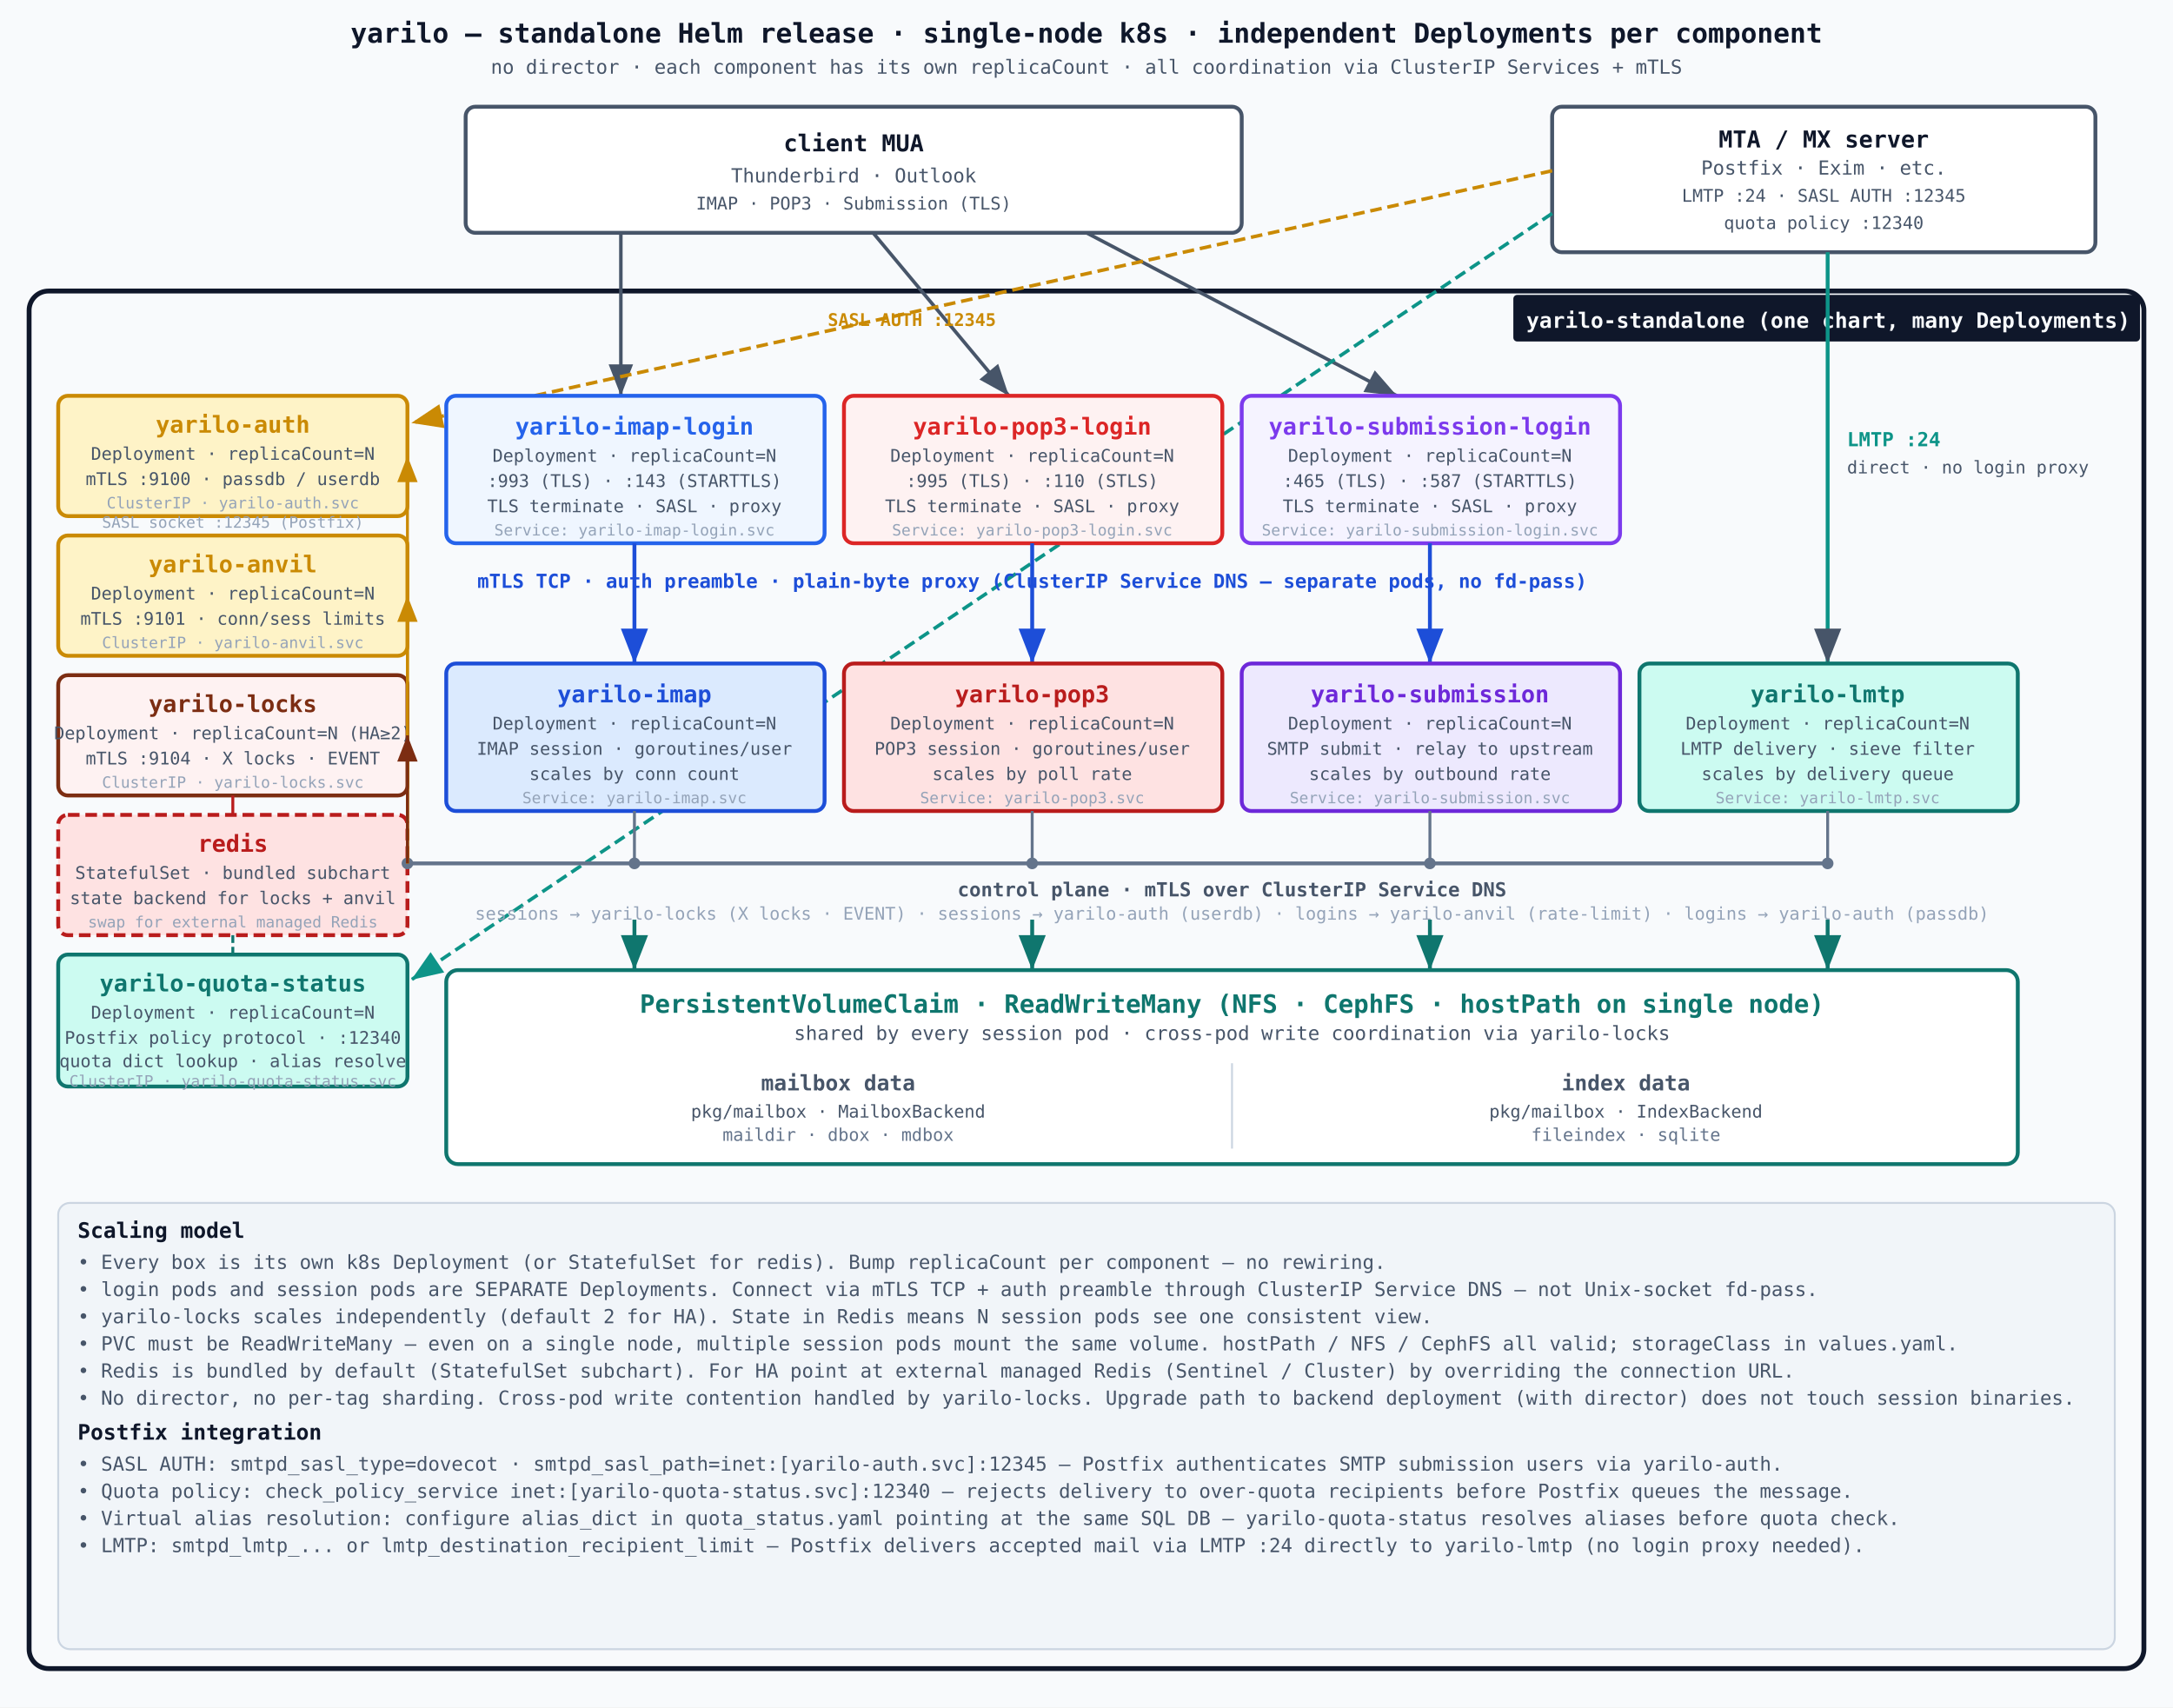
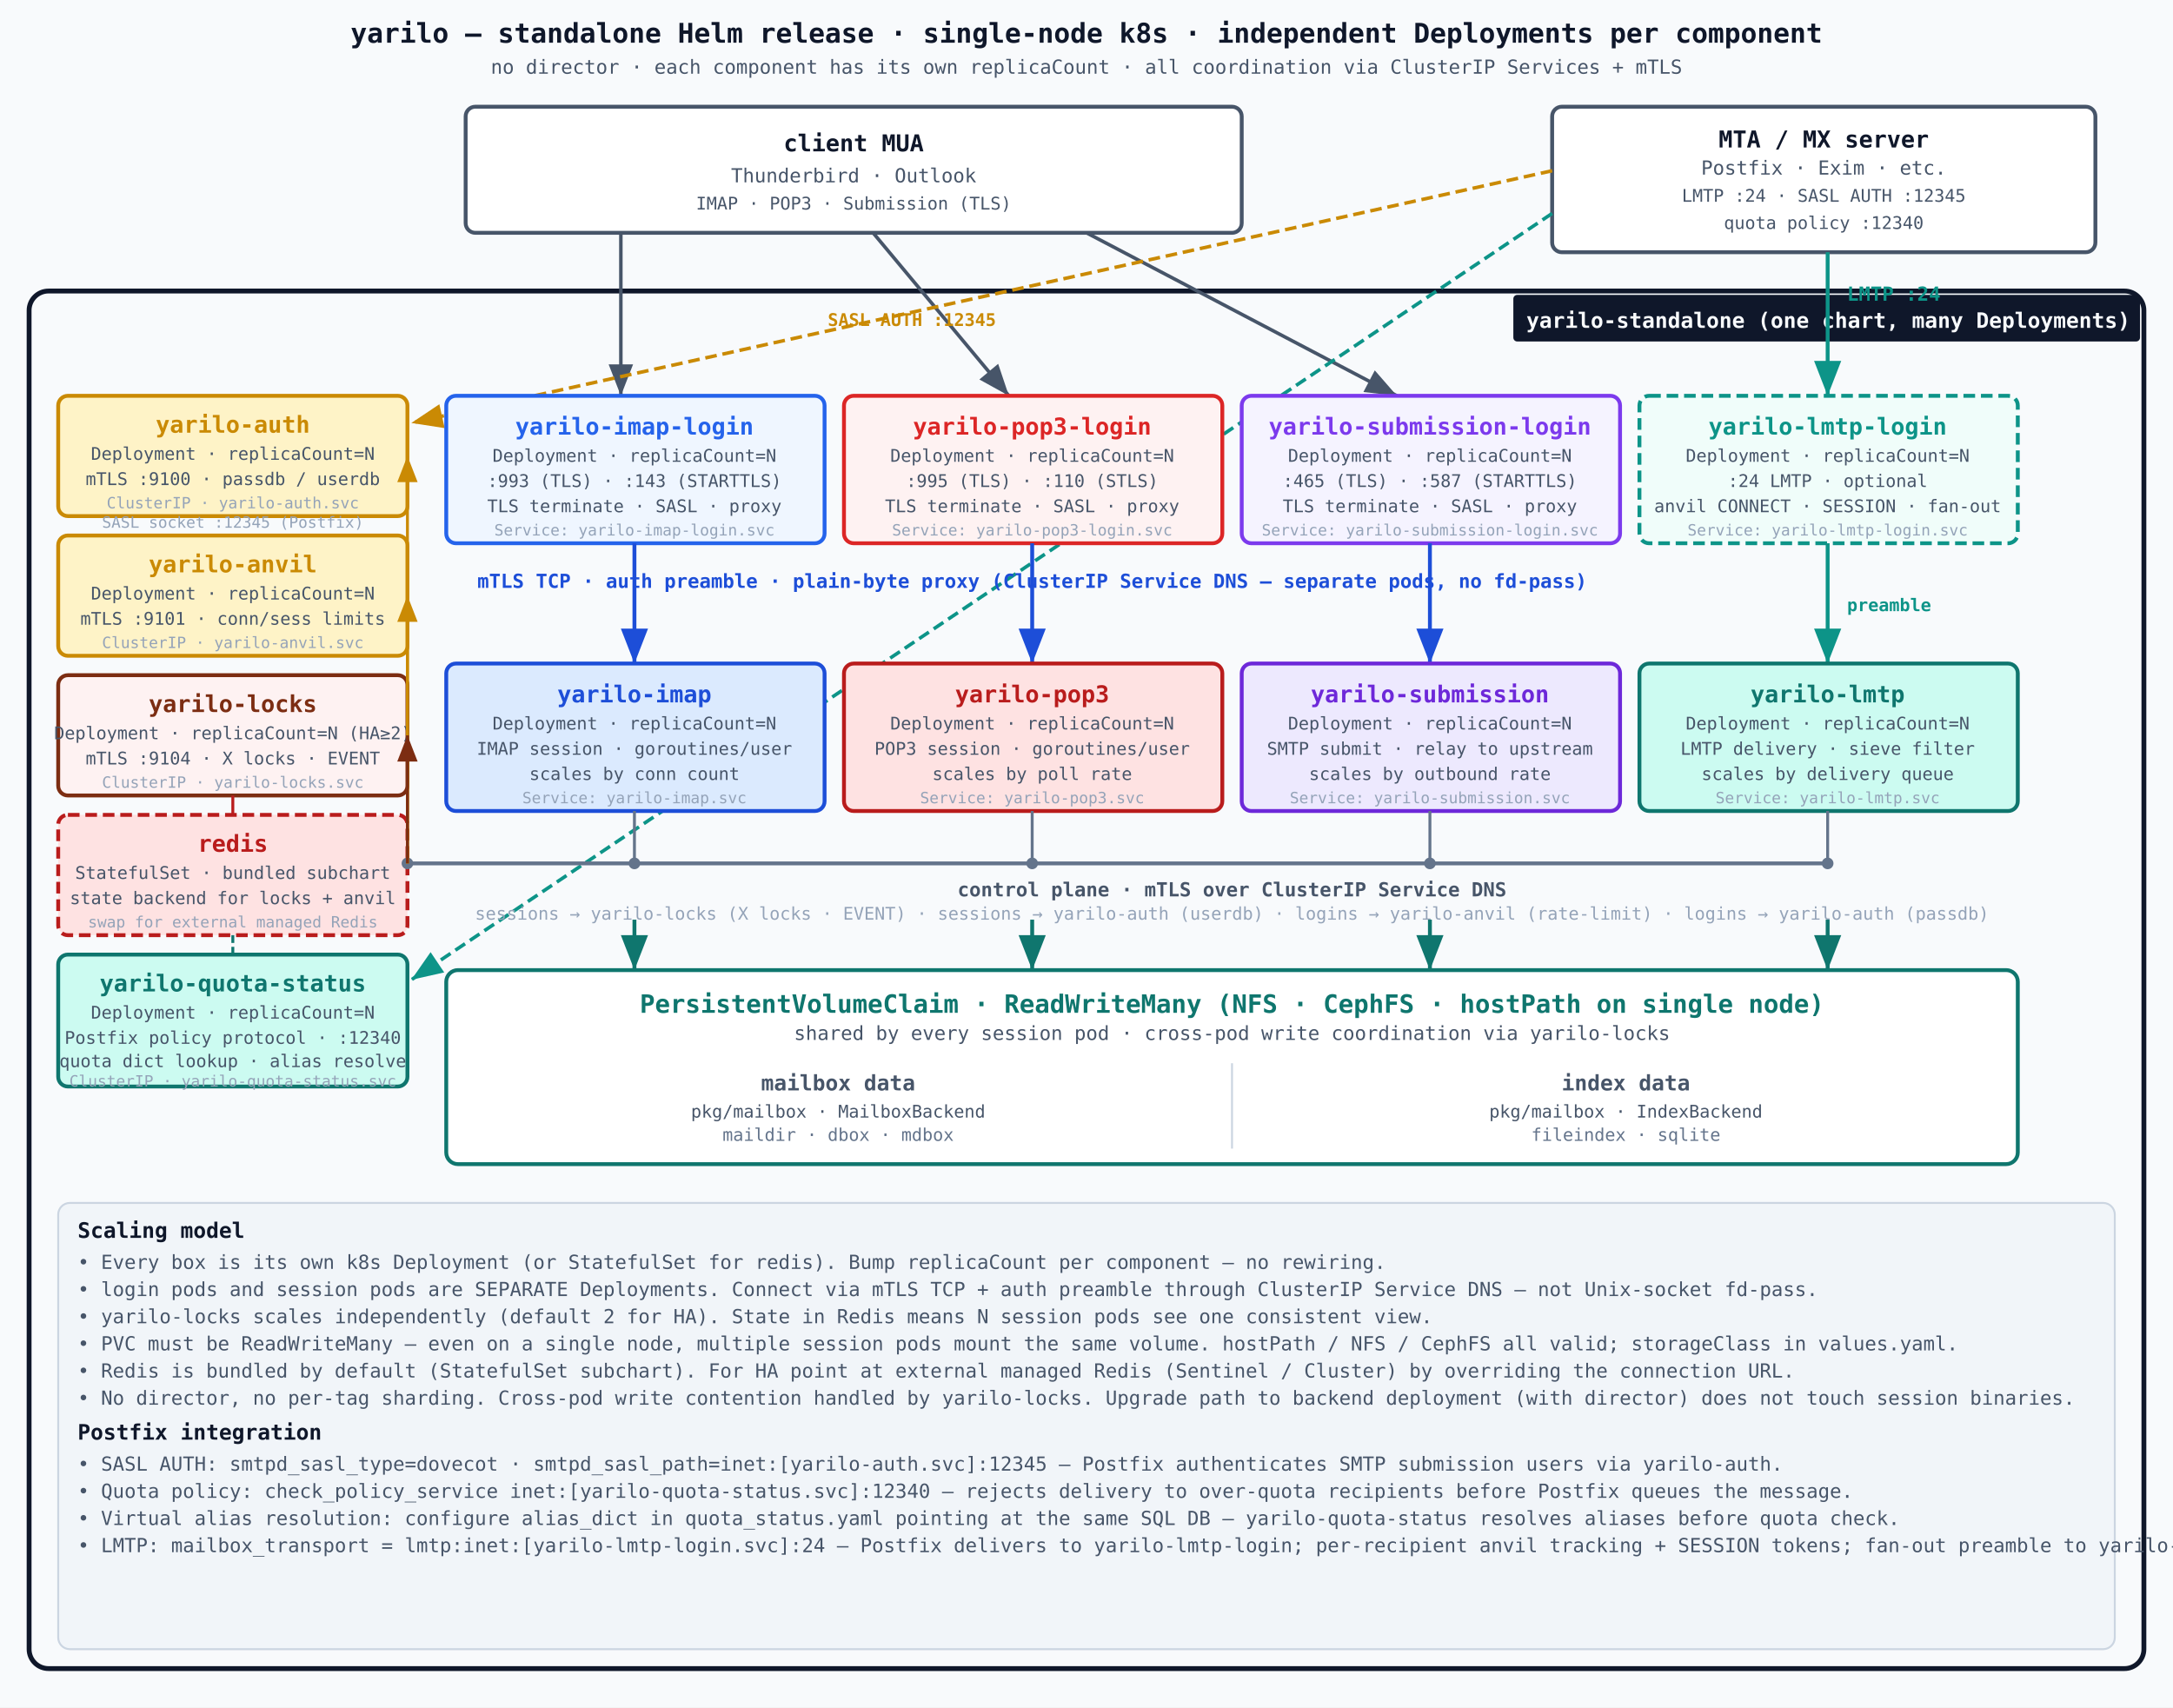
<svg xmlns="http://www.w3.org/2000/svg" width="1120" height="880" font-family="monospace">
  <defs>
    <marker id="aa" markerWidth="9" markerHeight="7" refX="9" refY="3.5" orient="auto">
      <polygon points="0 0,9 3.5,0 7" fill="#ca8a04" />
    </marker>
    <marker id="ax" markerWidth="9" markerHeight="7" refX="9" refY="3.5" orient="auto">
      <polygon points="0 0,9 3.5,0 7" fill="#475569" />
    </marker>
    <marker id="ap" markerWidth="9" markerHeight="7" refX="9" refY="3.5" orient="auto">
      <polygon points="0 0,9 3.5,0 7" fill="#0f766e" />
    </marker>
    <marker id="al" markerWidth="9" markerHeight="7" refX="9" refY="3.5" orient="auto">
      <polygon points="0 0,9 3.5,0 7" fill="#7c2d12" />
    </marker>
    <marker id="ad" markerWidth="9" markerHeight="7" refX="9" refY="3.5" orient="auto">
      <polygon points="0 0,9 3.5,0 7" fill="#1d4ed8" />
    </marker>
    <marker id="ar" markerWidth="9" markerHeight="7" refX="9" refY="3.5" orient="auto">
      <polygon points="0 0,9 3.5,0 7" fill="#b91c1c" />
    </marker>
    <marker id="aq" markerWidth="9" markerHeight="7" refX="9" refY="3.5" orient="auto">
      <polygon points="0 0,9 3.5,0 7" fill="#0d9488" />
    </marker>
  </defs>
  <rect width="1120" height="880" fill="#f8fafc" />
  <text x="560" y="22" text-anchor="middle" fill="#0f172a" font-size="14" font-weight="bold">yarilo — standalone Helm release · single-node k8s · independent Deployments per component</text>
  <text x="560" y="38" text-anchor="middle" fill="#475569" font-size="10">no director · each component has its own replicaCount · all coordination via ClusterIP Services + mTLS</text>
  <rect x="240" y="55" width="400" height="65" rx="5" fill="#ffffff" stroke="#475569" stroke-width="2" />
  <text x="440" y="78" text-anchor="middle" fill="#0f172a" font-size="12" font-weight="bold">client MUA</text>
  <text x="440" y="94" text-anchor="middle" fill="#475569" font-size="10">Thunderbird · Outlook</text>
  <text x="440" y="108" text-anchor="middle" fill="#475569" font-size="9">IMAP · POP3 · Submission (TLS)</text>
  <rect x="800" y="55" width="280" height="75" rx="5" fill="#ffffff" stroke="#475569" stroke-width="2" />
  <text x="940" y="76" text-anchor="middle" fill="#0f172a" font-size="12" font-weight="bold">MTA / MX server</text>
  <text x="940" y="90" text-anchor="middle" fill="#475569" font-size="10">Postfix · Exim · etc.</text>
  <text x="940" y="104" text-anchor="middle" fill="#475569" font-size="9">LMTP :24 · SASL AUTH :12345</text>
  <text x="940" y="118" text-anchor="middle" fill="#475569" font-size="9">quota policy :12340</text>
  <rect x="15" y="150" width="1090" height="710" rx="10" fill="none" stroke="#0f172a" stroke-width="2.5" />
  <rect x="780" y="152" width="323" height="24" rx="2" fill="#0f172a" />
  <text x="1098" y="169" text-anchor="end" fill="#f8fafc" font-size="11" font-weight="bold">Helm release: yarilo-standalone (one chart, many Deployments)</text>
  <line x1="320" y1="120" x2="320" y2="204" stroke="#475569" stroke-width="1.8" marker-end="url(#ax)" />
  <line x1="450" y1="120" x2="520" y2="204" stroke="#475569" stroke-width="1.8" marker-end="url(#ax)" />
  <line x1="560" y1="120" x2="720" y2="204" stroke="#475569" stroke-width="1.8" marker-end="url(#ax)" />
-   <line x1="942" y1="130" x2="942" y2="342" stroke="#0d9488" stroke-width="2" marker-end="url(#ax)" />
-   <text x="952" y="230" fill="#0d9488" font-size="10" font-weight="bold">LMTP :24</text>
-   <text x="952" y="244" fill="#475569" font-size="9">direct · no login proxy</text>
+   <line x1="942" y1="130" x2="942" y2="204" stroke="#0d9488" stroke-width="2" marker-end="url(#aq)" />
+   <text x="952" y="155" fill="#0d9488" font-size="10" font-weight="bold">LMTP :24</text>
  <line x1="800" y1="88" x2="212" y2="218" stroke="#ca8a04" stroke-width="1.8" stroke-dasharray="6,3" marker-end="url(#aa)" />
  <text x="470" y="168" text-anchor="middle" fill="#ca8a04" font-size="9" font-weight="bold">SASL AUTH :12345</text>
  <line x1="800" y1="110" x2="212" y2="505" stroke="#0d9488" stroke-width="1.8" stroke-dasharray="6,3" marker-end="url(#aq)" />
  <text x="480" y="380" text-anchor="middle" fill="#0d9488" font-size="9" font-weight="bold">policy :12340</text>
  <rect x="30" y="204" width="180" height="62" rx="5" fill="#fef3c7" stroke="#ca8a04" stroke-width="2" />
  <text x="120" y="223" text-anchor="middle" fill="#ca8a04" font-size="12" font-weight="bold">yarilo-auth</text>
  <text x="120" y="237" text-anchor="middle" fill="#475569" font-size="9">Deployment · replicaCount=N</text>
  <text x="120" y="250" text-anchor="middle" fill="#475569" font-size="9">mTLS :9100 · passdb / userdb</text>
  <text x="120" y="262" text-anchor="middle" fill="#94a3b8" font-size="8">ClusterIP · yarilo-auth.svc</text>
  <text x="120" y="272" text-anchor="middle" fill="#94a3b8" font-size="8">SASL socket :12345 (Postfix)</text>
  <rect x="30" y="276" width="180" height="62" rx="5" fill="#fef3c7" stroke="#ca8a04" stroke-width="2" />
  <text x="120" y="295" text-anchor="middle" fill="#ca8a04" font-size="12" font-weight="bold">yarilo-anvil</text>
  <text x="120" y="309" text-anchor="middle" fill="#475569" font-size="9">Deployment · replicaCount=N</text>
  <text x="120" y="322" text-anchor="middle" fill="#475569" font-size="9">mTLS :9101 · conn/sess limits</text>
  <text x="120" y="334" text-anchor="middle" fill="#94a3b8" font-size="8">ClusterIP · yarilo-anvil.svc</text>
  <rect x="30" y="348" width="180" height="62" rx="5" fill="#fef2f2" stroke="#7c2d12" stroke-width="2" />
  <text x="120" y="367" text-anchor="middle" fill="#7c2d12" font-size="12" font-weight="bold">yarilo-locks</text>
  <text x="120" y="381" text-anchor="middle" fill="#475569" font-size="9">Deployment · replicaCount=N (HA≥2)</text>
  <text x="120" y="394" text-anchor="middle" fill="#475569" font-size="9">mTLS :9104 · X locks · EVENT</text>
  <text x="120" y="406" text-anchor="middle" fill="#94a3b8" font-size="8">ClusterIP · yarilo-locks.svc</text>
  <rect x="30" y="420" width="180" height="62" rx="5" fill="#fee2e2" stroke="#b91c1c" stroke-width="2" stroke-dasharray="6,3" />
  <text x="120" y="439" text-anchor="middle" fill="#b91c1c" font-size="12" font-weight="bold">redis</text>
  <text x="120" y="453" text-anchor="middle" fill="#475569" font-size="9">StatefulSet · bundled subchart</text>
  <text x="120" y="466" text-anchor="middle" fill="#475569" font-size="9">state backend for locks + anvil</text>
  <text x="120" y="478" text-anchor="middle" fill="#94a3b8" font-size="8">swap for external managed Redis</text>
  <line x1="120" y1="410" x2="120" y2="420" stroke="#b91c1c" stroke-width="1.5" />
  <rect x="30" y="492" width="180" height="68" rx="5" fill="#ccfbf1" stroke="#0f766e" stroke-width="2" />
  <text x="120" y="511" text-anchor="middle" fill="#0f766e" font-size="12" font-weight="bold">yarilo-quota-status</text>
  <text x="120" y="525" text-anchor="middle" fill="#475569" font-size="9">Deployment · replicaCount=N</text>
  <text x="120" y="538" text-anchor="middle" fill="#475569" font-size="9">Postfix policy protocol · :12340</text>
  <text x="120" y="550" text-anchor="middle" fill="#475569" font-size="9">quota dict lookup · alias resolve</text>
  <text x="120" y="560" text-anchor="middle" fill="#94a3b8" font-size="8">ClusterIP · yarilo-quota-status.svc</text>
  <line x1="120" y1="482" x2="120" y2="492" stroke="#0f766e" stroke-width="1.5" stroke-dasharray="4,2" />
  <rect x="230" y="204" width="195" height="76" rx="5" fill="#eff6ff" stroke="#2563eb" stroke-width="2" />
  <text x="327" y="224" text-anchor="middle" fill="#2563eb" font-size="12" font-weight="bold">yarilo-imap-login</text>
  <text x="327" y="238" text-anchor="middle" fill="#475569" font-size="9">Deployment · replicaCount=N</text>
  <text x="327" y="251" text-anchor="middle" fill="#475569" font-size="9">:993 (TLS) · :143 (STARTTLS)</text>
  <text x="327" y="264" text-anchor="middle" fill="#475569" font-size="9">TLS terminate · SASL · proxy</text>
  <text x="327" y="276" text-anchor="middle" fill="#94a3b8" font-size="8">Service: yarilo-imap-login.svc</text>
  <rect x="435" y="204" width="195" height="76" rx="5" fill="#fef2f2" stroke="#dc2626" stroke-width="2" />
  <text x="532" y="224" text-anchor="middle" fill="#dc2626" font-size="12" font-weight="bold">yarilo-pop3-login</text>
  <text x="532" y="238" text-anchor="middle" fill="#475569" font-size="9">Deployment · replicaCount=N</text>
  <text x="532" y="251" text-anchor="middle" fill="#475569" font-size="9">:995 (TLS) · :110 (STLS)</text>
  <text x="532" y="264" text-anchor="middle" fill="#475569" font-size="9">TLS terminate · SASL · proxy</text>
  <text x="532" y="276" text-anchor="middle" fill="#94a3b8" font-size="8">Service: yarilo-pop3-login.svc</text>
  <rect x="640" y="204" width="195" height="76" rx="5" fill="#f5f3ff" stroke="#7c3aed" stroke-width="2" />
  <text x="737" y="224" text-anchor="middle" fill="#7c3aed" font-size="12" font-weight="bold">yarilo-submission-login</text>
  <text x="737" y="238" text-anchor="middle" fill="#475569" font-size="9">Deployment · replicaCount=N</text>
  <text x="737" y="251" text-anchor="middle" fill="#475569" font-size="9">:465 (TLS) · :587 (STARTTLS)</text>
  <text x="737" y="264" text-anchor="middle" fill="#475569" font-size="9">TLS terminate · SASL · proxy</text>
  <text x="737" y="276" text-anchor="middle" fill="#94a3b8" font-size="8">Service: yarilo-submission-login.svc</text>
+   <rect x="845" y="204" width="195" height="76" rx="5" fill="#f0fdfa" stroke="#0d9488" stroke-width="2" stroke-dasharray="6,3" />
+   <text x="942" y="224" text-anchor="middle" fill="#0d9488" font-size="12" font-weight="bold">yarilo-lmtp-login</text>
+   <text x="942" y="238" text-anchor="middle" fill="#475569" font-size="9">Deployment · replicaCount=N</text>
+   <text x="942" y="251" text-anchor="middle" fill="#475569" font-size="9">:24 LMTP · optional</text>
+   <text x="942" y="264" text-anchor="middle" fill="#475569" font-size="9">anvil CONNECT · SESSION · fan-out</text>
+   <text x="942" y="276" text-anchor="middle" fill="#94a3b8" font-size="8">Service: yarilo-lmtp-login.svc</text>
  <line x1="327" y1="280" x2="327" y2="342" stroke="#1d4ed8" stroke-width="2" marker-end="url(#ad)" />
  <line x1="532" y1="280" x2="532" y2="342" stroke="#1d4ed8" stroke-width="2" marker-end="url(#ad)" />
  <line x1="737" y1="280" x2="737" y2="342" stroke="#1d4ed8" stroke-width="2" marker-end="url(#ad)" />
+   <line x1="942" y1="280" x2="942" y2="342" stroke="#0d9488" stroke-width="2" marker-end="url(#aq)" />
+   <text x="952" y="315" fill="#0d9488" font-size="9" font-weight="bold">preamble</text>
  <text x="532" y="303" text-anchor="middle" fill="#1d4ed8" font-size="10" font-weight="bold">mTLS TCP · auth preamble · plain-byte proxy (ClusterIP Service DNS — separate pods, no fd-pass)</text>
  <rect x="230" y="342" width="195" height="76" rx="5" fill="#dbeafe" stroke="#1d4ed8" stroke-width="2" />
  <text x="327" y="362" text-anchor="middle" fill="#1d4ed8" font-size="12" font-weight="bold">yarilo-imap</text>
  <text x="327" y="376" text-anchor="middle" fill="#475569" font-size="9">Deployment · replicaCount=N</text>
  <text x="327" y="389" text-anchor="middle" fill="#475569" font-size="9">IMAP session · goroutines/user</text>
  <text x="327" y="402" text-anchor="middle" fill="#475569" font-size="9">scales by conn count</text>
  <text x="327" y="414" text-anchor="middle" fill="#94a3b8" font-size="8">Service: yarilo-imap.svc</text>
  <rect x="435" y="342" width="195" height="76" rx="5" fill="#fee2e2" stroke="#b91c1c" stroke-width="2" />
  <text x="532" y="362" text-anchor="middle" fill="#b91c1c" font-size="12" font-weight="bold">yarilo-pop3</text>
  <text x="532" y="376" text-anchor="middle" fill="#475569" font-size="9">Deployment · replicaCount=N</text>
  <text x="532" y="389" text-anchor="middle" fill="#475569" font-size="9">POP3 session · goroutines/user</text>
  <text x="532" y="402" text-anchor="middle" fill="#475569" font-size="9">scales by poll rate</text>
  <text x="532" y="414" text-anchor="middle" fill="#94a3b8" font-size="8">Service: yarilo-pop3.svc</text>
  <rect x="640" y="342" width="195" height="76" rx="5" fill="#ede9fe" stroke="#6d28d9" stroke-width="2" />
  <text x="737" y="362" text-anchor="middle" fill="#6d28d9" font-size="12" font-weight="bold">yarilo-submission</text>
  <text x="737" y="376" text-anchor="middle" fill="#475569" font-size="9">Deployment · replicaCount=N</text>
  <text x="737" y="389" text-anchor="middle" fill="#475569" font-size="9">SMTP submit · relay to upstream</text>
  <text x="737" y="402" text-anchor="middle" fill="#475569" font-size="9">scales by outbound rate</text>
  <text x="737" y="414" text-anchor="middle" fill="#94a3b8" font-size="8">Service: yarilo-submission.svc</text>
  <rect x="845" y="342" width="195" height="76" rx="5" fill="#ccfbf1" stroke="#0f766e" stroke-width="2" />
  <text x="942" y="362" text-anchor="middle" fill="#0f766e" font-size="12" font-weight="bold">yarilo-lmtp</text>
  <text x="942" y="376" text-anchor="middle" fill="#475569" font-size="9">Deployment · replicaCount=N</text>
  <text x="942" y="389" text-anchor="middle" fill="#475569" font-size="9">LMTP delivery · sieve filter</text>
  <text x="942" y="402" text-anchor="middle" fill="#475569" font-size="9">scales by delivery queue</text>
  <text x="942" y="414" text-anchor="middle" fill="#94a3b8" font-size="8">Service: yarilo-lmtp.svc</text>
  <line x1="327" y1="418" x2="327" y2="445" stroke="#64748b" stroke-width="1.5" />
  <line x1="532" y1="418" x2="532" y2="445" stroke="#64748b" stroke-width="1.5" />
  <line x1="737" y1="418" x2="737" y2="445" stroke="#64748b" stroke-width="1.5" />
  <line x1="942" y1="418" x2="942" y2="445" stroke="#64748b" stroke-width="1.5" />
  <line x1="210" y1="445" x2="942" y2="445" stroke="#64748b" stroke-width="2" />
  <circle cx="327" cy="445" r="3" fill="#64748b" />
  <circle cx="532" cy="445" r="3" fill="#64748b" />
  <circle cx="737" cy="445" r="3" fill="#64748b" />
  <circle cx="942" cy="445" r="3" fill="#64748b" />
  <circle cx="210" cy="445" r="3" fill="#64748b" />
  <text x="635" y="462" text-anchor="middle" fill="#475569" font-size="10" font-weight="bold">control plane · mTLS over ClusterIP Service DNS</text>
  <text x="635" y="474" text-anchor="middle" fill="#94a3b8" font-size="9">sessions → yarilo-locks (X locks · EVENT) · sessions → yarilo-auth (userdb) · logins → yarilo-anvil (rate-limit) · logins → yarilo-auth (passdb)</text>
  <line x1="210" y1="445" x2="210" y2="235" stroke="#ca8a04" stroke-width="1.5" marker-end="url(#aa)" />
  <line x1="210" y1="445" x2="210" y2="307" stroke="#ca8a04" stroke-width="1.5" marker-end="url(#aa)" />
  <line x1="210" y1="445" x2="210" y2="379" stroke="#7c2d12" stroke-width="1.5" marker-end="url(#al)" />
  <line x1="327" y1="474" x2="327" y2="500" stroke="#0f766e" stroke-width="2" marker-end="url(#ap)" />
  <line x1="532" y1="474" x2="532" y2="500" stroke="#0f766e" stroke-width="2" marker-end="url(#ap)" />
  <line x1="737" y1="474" x2="737" y2="500" stroke="#0f766e" stroke-width="2" marker-end="url(#ap)" />
  <line x1="942" y1="474" x2="942" y2="500" stroke="#0f766e" stroke-width="2" marker-end="url(#ap)" />
  <rect x="230" y="500" width="810" height="100" rx="6" fill="#ffffff" stroke="#0f766e" stroke-width="2" />
  <text x="635" y="522" text-anchor="middle" fill="#0f766e" font-size="13" font-weight="bold">PersistentVolumeClaim · ReadWriteMany (NFS · CephFS · hostPath on single node)</text>
  <text x="635" y="536" text-anchor="middle" fill="#475569" font-size="10">shared by every session pod · cross-pod write coordination via yarilo-locks</text>
  <line x1="635" y1="548" x2="635" y2="592" stroke="#cbd5e1" stroke-width="1" />
  <text x="432" y="562" text-anchor="middle" fill="#475569" font-size="11" font-weight="bold">mailbox data</text>
  <text x="432" y="576" text-anchor="middle" fill="#475569" font-size="9">pkg/mailbox · MailboxBackend</text>
  <text x="432" y="588" text-anchor="middle" fill="#64748b" font-size="9">maildir · dbox · mdbox</text>
  <text x="838" y="562" text-anchor="middle" fill="#475569" font-size="11" font-weight="bold">index data</text>
  <text x="838" y="576" text-anchor="middle" fill="#475569" font-size="9">pkg/mailbox · IndexBackend</text>
  <text x="838" y="588" text-anchor="middle" fill="#64748b" font-size="9">fileindex · sqlite</text>
  <rect x="30" y="620" width="1060" height="230" rx="6" fill="#f1f5f9" stroke="#cbd5e1" stroke-width="1" />
  <text x="40" y="638" fill="#0f172a" font-size="11" font-weight="bold">Scaling model</text>
  <text x="40" y="654" fill="#475569" font-size="10">• Every box is its own k8s Deployment (or StatefulSet for redis). Bump replicaCount per component — no rewiring.</text>
  <text x="40" y="668" fill="#475569" font-size="10">• login pods and session pods are SEPARATE Deployments. Connect via mTLS TCP + auth preamble through ClusterIP Service DNS — not Unix-socket fd-pass.</text>
  <text x="40" y="682" fill="#475569" font-size="10">• yarilo-locks scales independently (default 2 for HA). State in Redis means N session pods see one consistent view.</text>
  <text x="40" y="696" fill="#475569" font-size="10">• PVC must be ReadWriteMany — even on a single node, multiple session pods mount the same volume. hostPath / NFS / CephFS all valid; storageClass in values.yaml.</text>
  <text x="40" y="710" fill="#475569" font-size="10">• Redis is bundled by default (StatefulSet subchart). For HA point at external managed Redis (Sentinel / Cluster) by overriding the connection URL.</text>
  <text x="40" y="724" fill="#475569" font-size="10">• No director, no per-tag sharding. Cross-pod write contention handled by yarilo-locks. Upgrade path to backend deployment (with director) does not touch session binaries.</text>
  <text x="40" y="742" fill="#0f172a" font-size="11" font-weight="bold">Postfix integration</text>
  <text x="40" y="758" fill="#475569" font-size="10">• SASL AUTH: smtpd_sasl_type=dovecot · smtpd_sasl_path=inet:[yarilo-auth.svc]:12345 — Postfix authenticates SMTP submission users via yarilo-auth.</text>
  <text x="40" y="772" fill="#475569" font-size="10">• Quota policy: check_policy_service inet:[yarilo-quota-status.svc]:12340 — rejects delivery to over-quota recipients before Postfix queues the message.</text>
  <text x="40" y="786" fill="#475569" font-size="10">• Virtual alias resolution: configure alias_dict in quota_status.yaml pointing at the same SQL DB — yarilo-quota-status resolves aliases before quota check.</text>
-   <text x="40" y="800" fill="#475569" font-size="10">• LMTP: smtpd_lmtp_... or lmtp_destination_recipient_limit — Postfix delivers accepted mail via LMTP :24 directly to yarilo-lmtp (no login proxy needed).</text>
+   <text x="40" y="800" fill="#475569" font-size="10">• LMTP: mailbox_transport = lmtp:inet:[yarilo-lmtp-login.svc]:24 — Postfix delivers to yarilo-lmtp-login; per-recipient anvil tracking + SESSION tokens; fan-out preamble to yarilo-lmtp. Enable: components.lmtpLogin.enabled: true in values.yaml.</text>
</svg>
